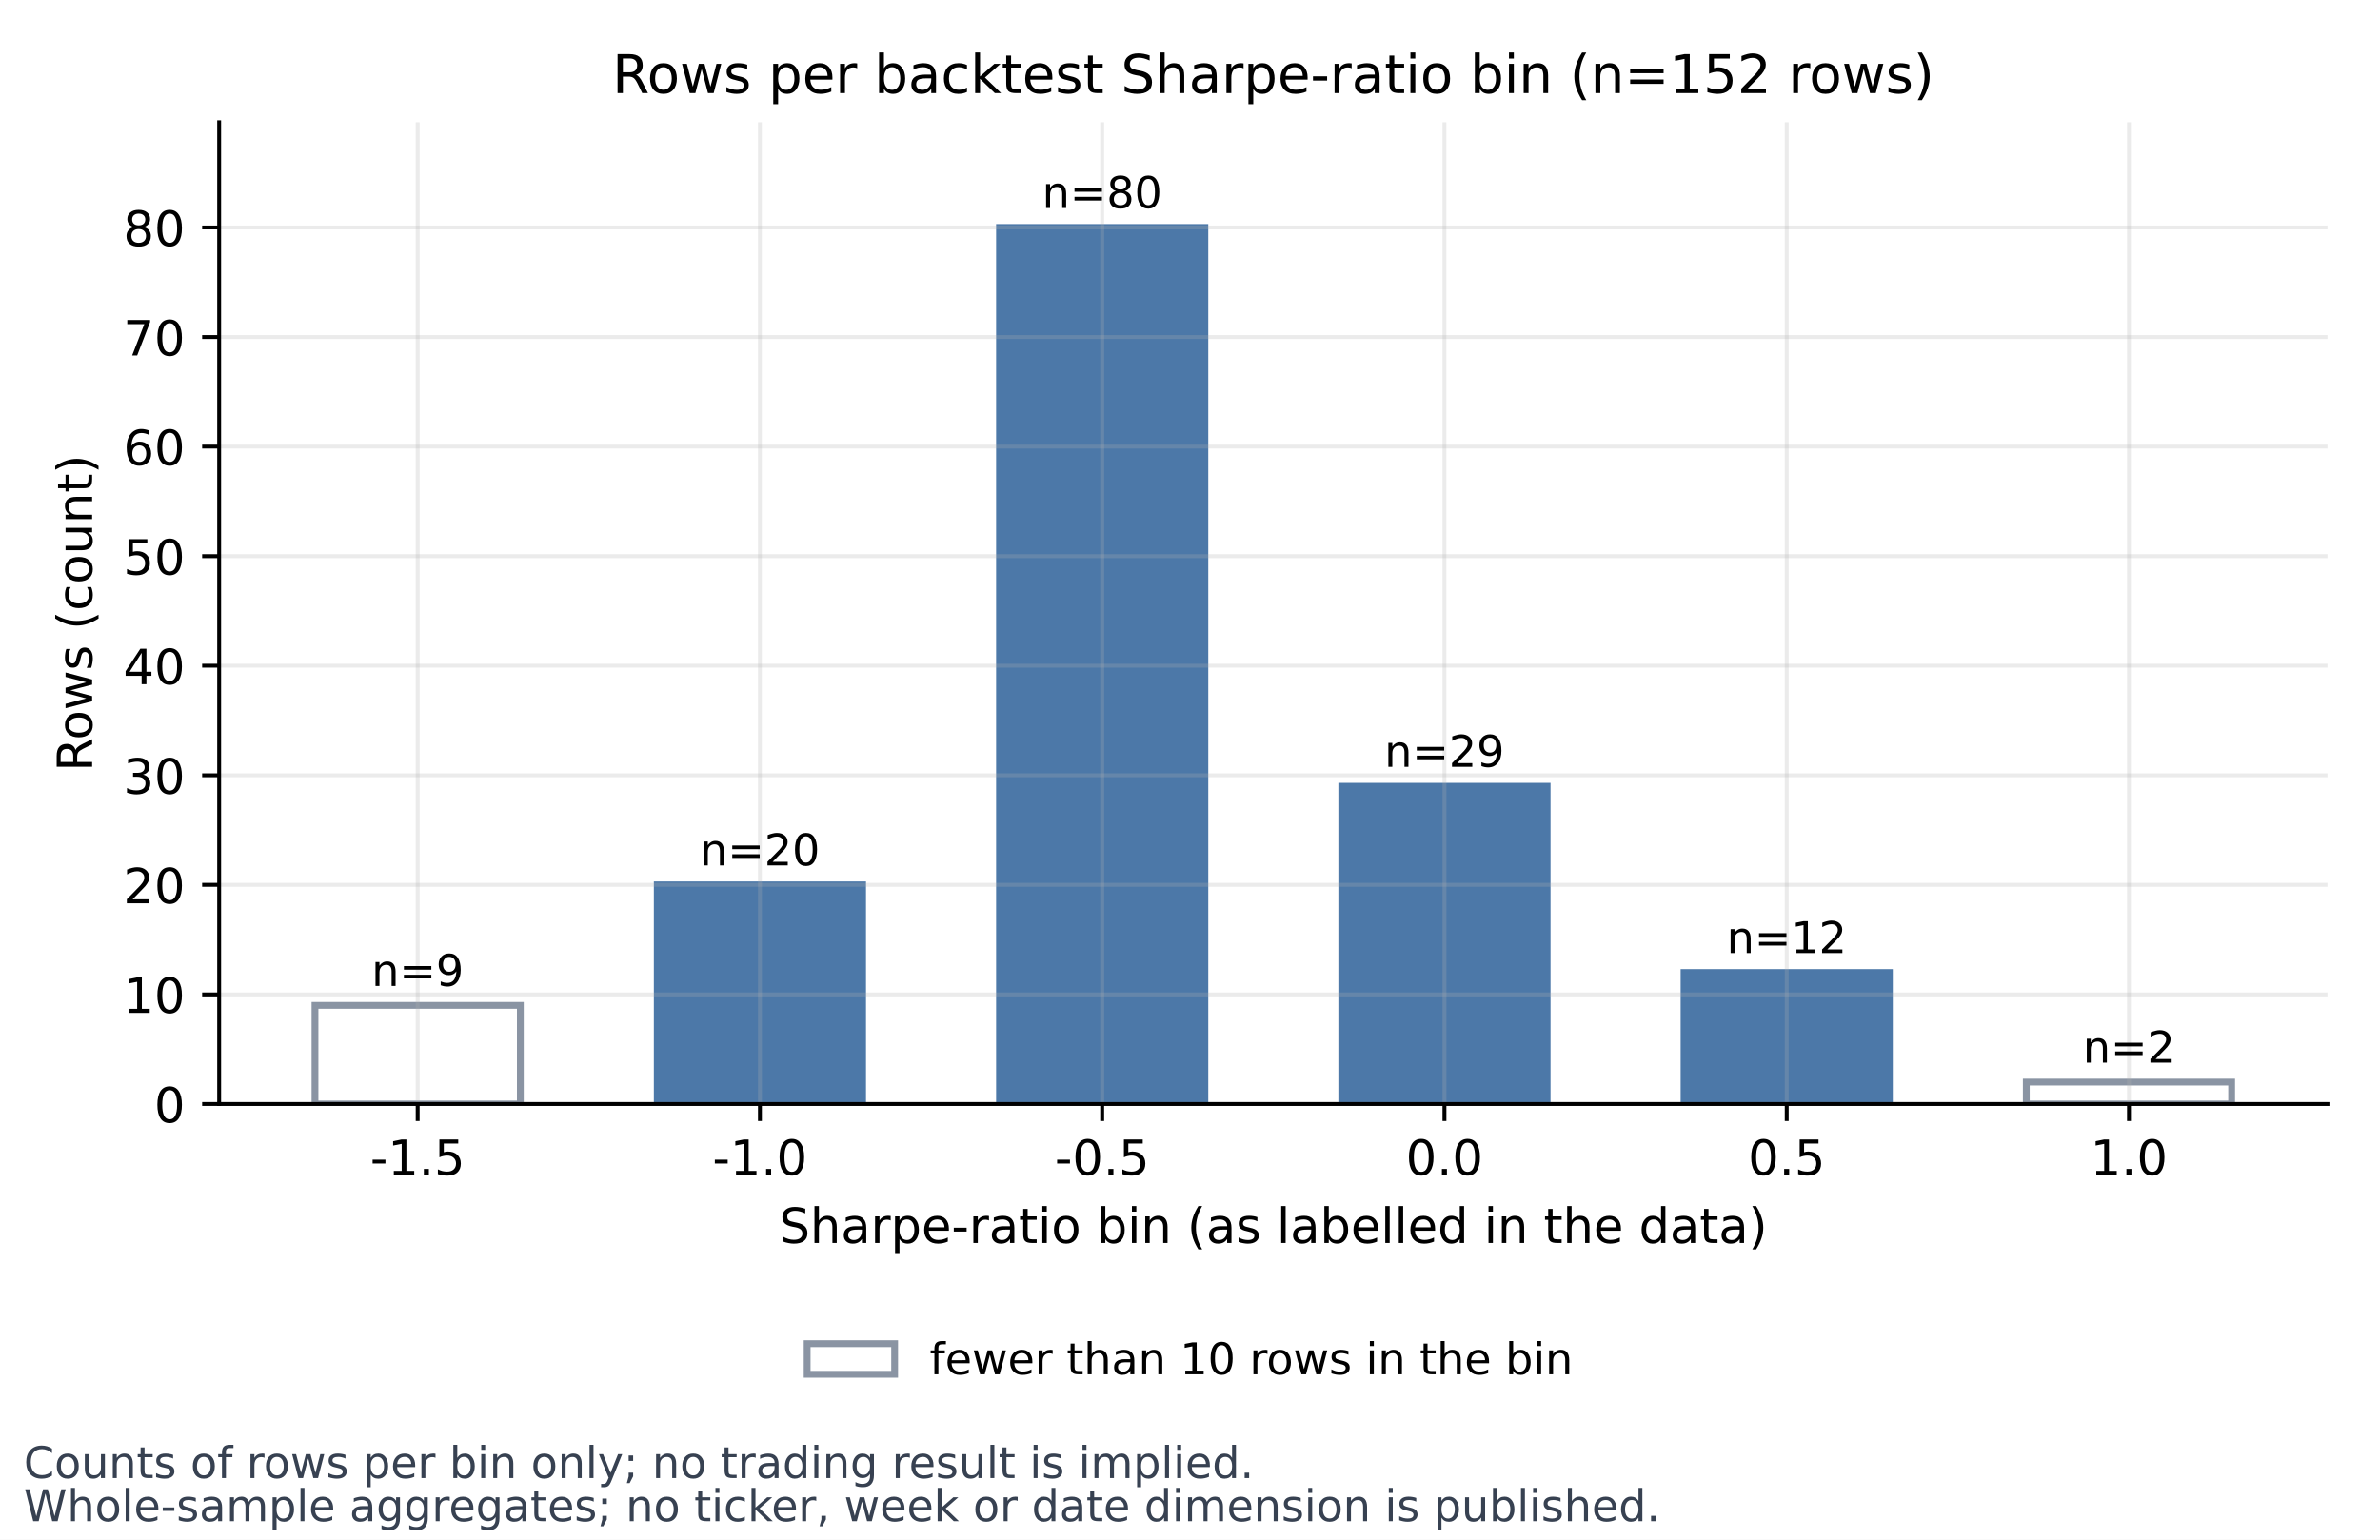
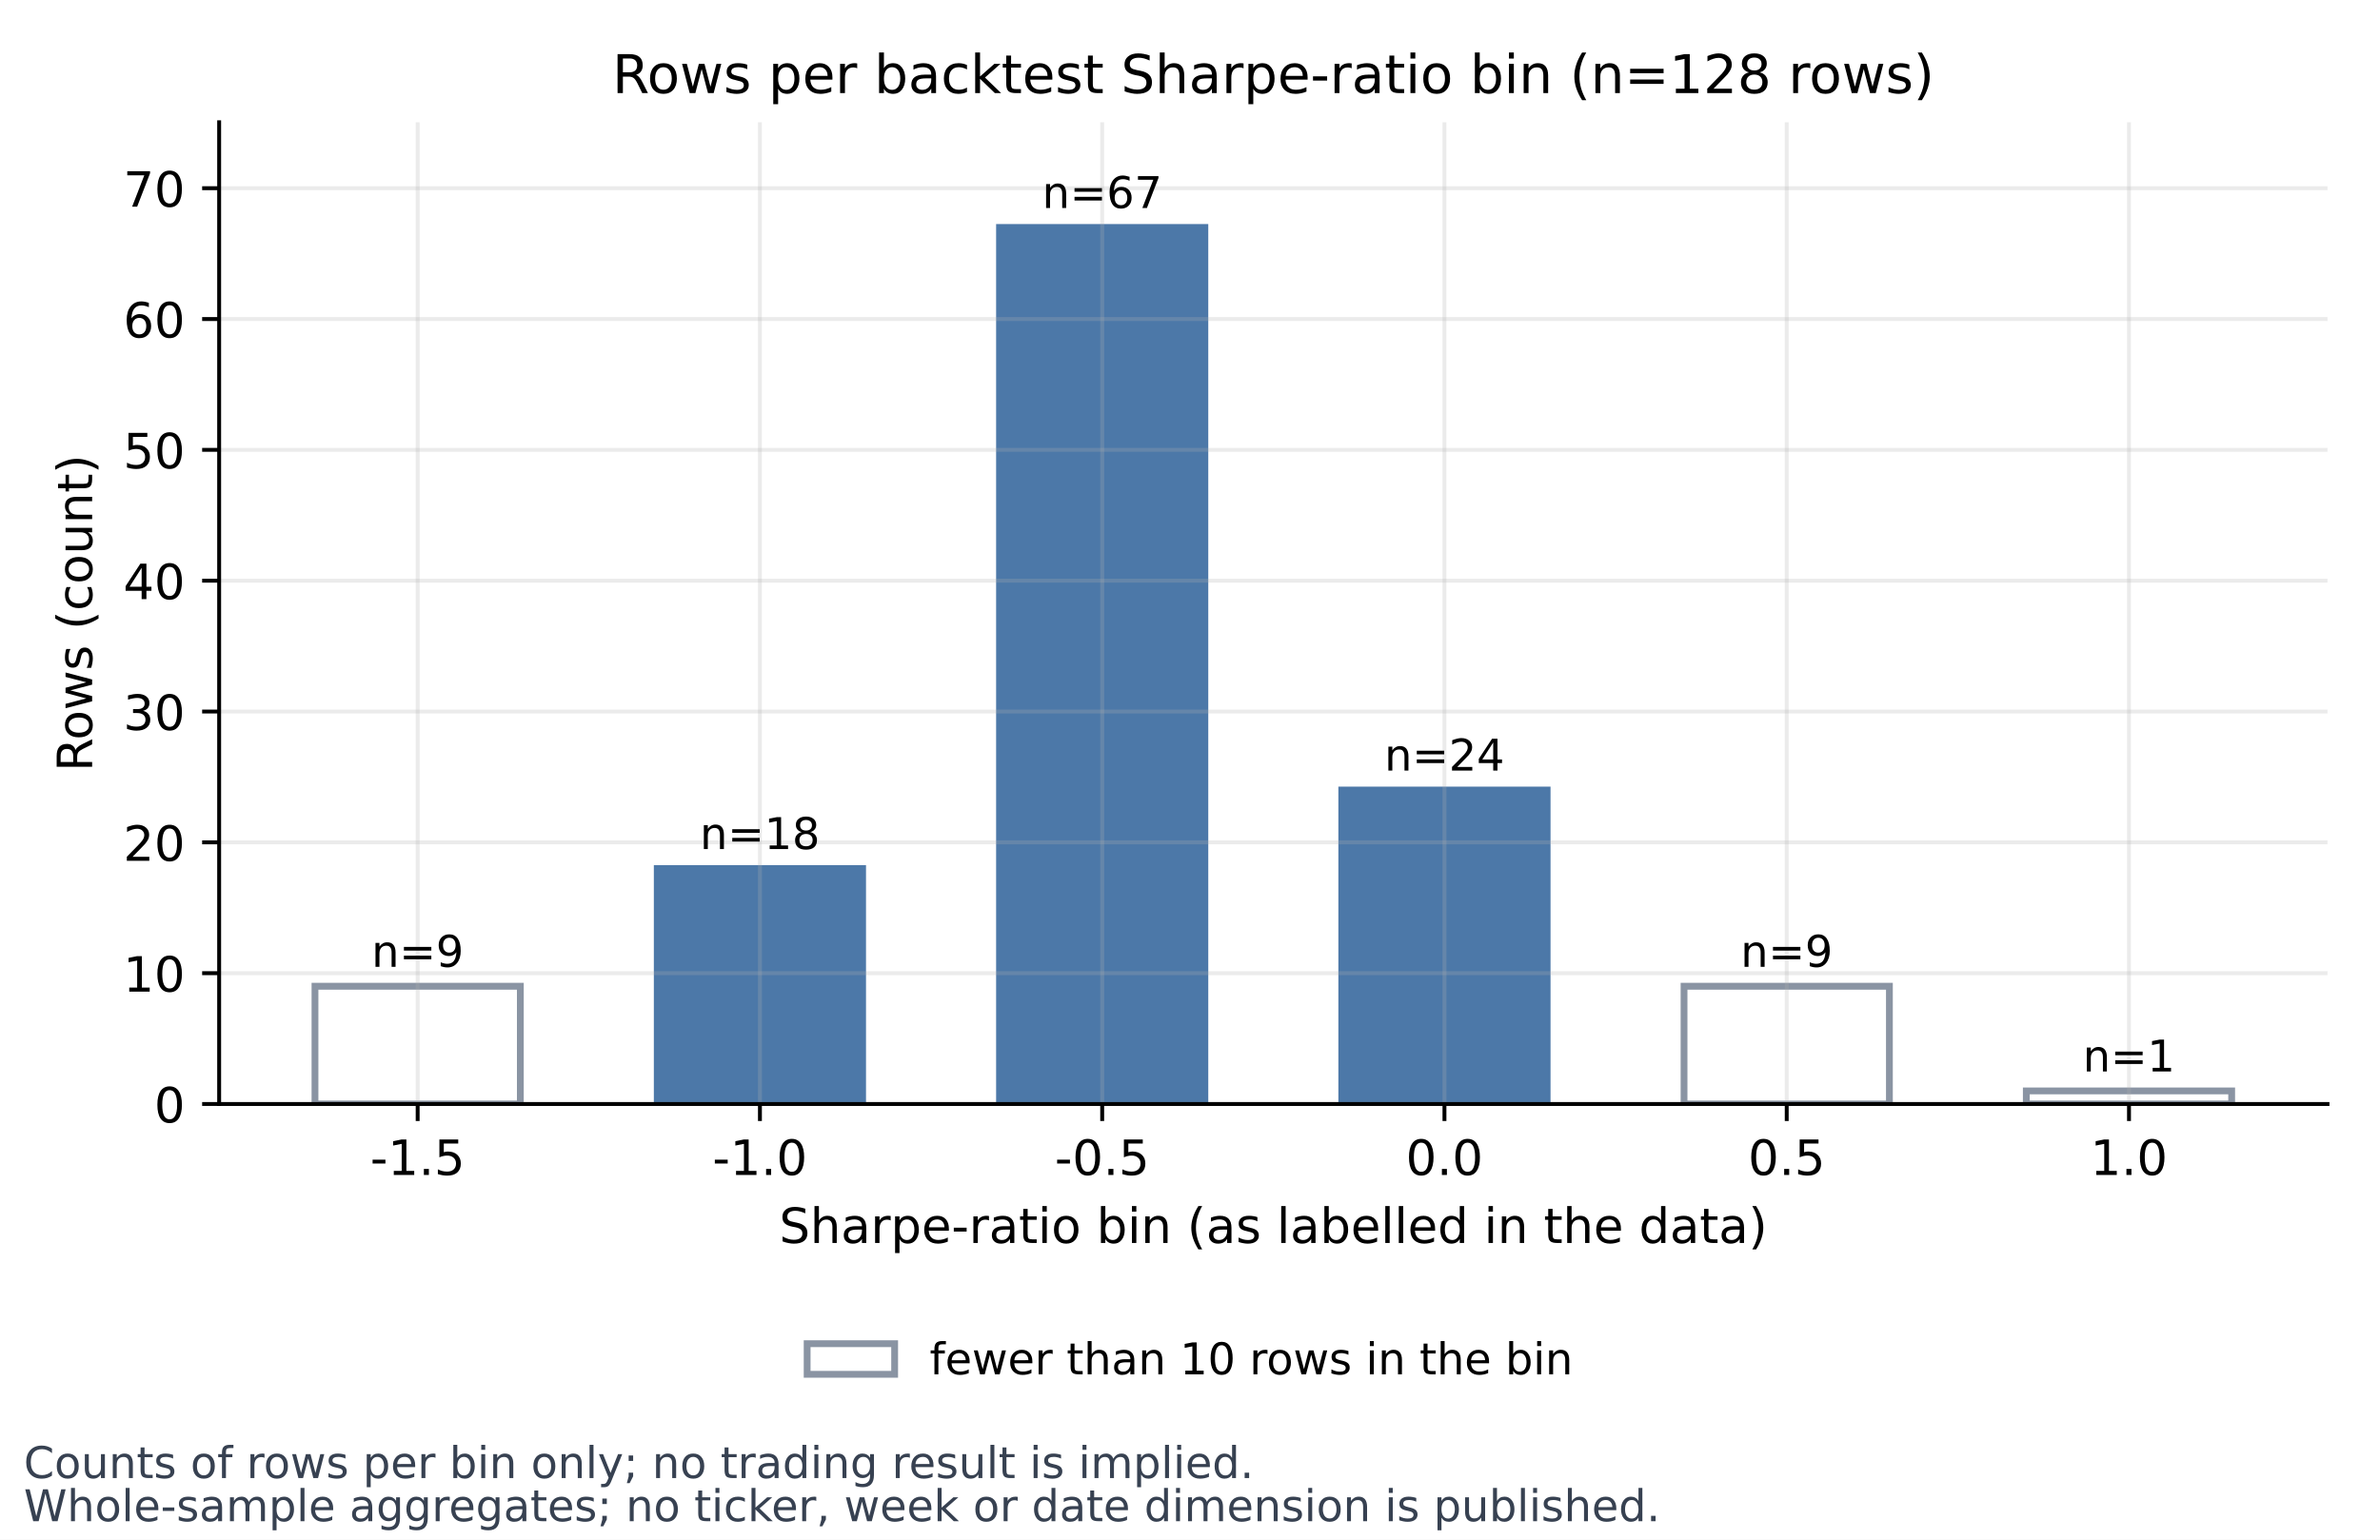
<svg xmlns="http://www.w3.org/2000/svg" xmlns:xlink="http://www.w3.org/1999/xlink" width="489.6pt" height="316.8pt" viewBox="0 0 489.6 316.8" version="1.1">
  <defs>
    <style type="text/css">*{stroke-linejoin: round; stroke-linecap: butt}</style>
  </defs>
  <g id="figure_1">
    <g id="patch_1">
      <path d="M 0 316.8  L 489.6 316.8  L 489.6 0  L 0 0  z " style="fill: #ffffff" />
    </g>
    <g id="axes_1">
      <g id="patch_2">
        <path d="M 45.082 227.158  L 478.8 227.158  L 478.8 25.157  L 45.082 25.157  z " style="fill: #ffffff" />
      </g>
      <g id="patch_3">
-         <path d="M 64.797 227.158  L 107.042 227.158  L 107.042 206.867  L 64.797 206.867  L 64.797 227.158  z " clip-path="url(#pf73eed0d8d)" style="fill: none; stroke: #8a94a3; stroke-width: 1.4; stroke-linejoin: miter" />
+         <path d="M 64.797 227.158  L 107.042 227.158  L 107.042 202.931  L 64.797 202.931  L 64.797 227.158  z " clip-path="url(#pf73eed0d8d)" style="fill: none; stroke: #8a94a3; stroke-width: 1.4; stroke-linejoin: miter" />
      </g>
      <g id="patch_4">
-         <path d="M 135.205 227.158  L 177.451 227.158  L 177.451 182.068  L 135.205 182.068  z " clip-path="url(#pf73eed0d8d)" style="fill: #4c78a8; stroke: #4c78a8; stroke-width: 1.4; stroke-linejoin: miter" />
+         <path d="M 135.205 227.158  L 177.451 227.158  L 177.451 178.703  L 135.205 178.703  z " clip-path="url(#pf73eed0d8d)" style="fill: #4c78a8; stroke: #4c78a8; stroke-width: 1.4; stroke-linejoin: miter" />
      </g>
      <g id="patch_5">
        <path d="M 205.614 227.158  L 247.859 227.158  L 247.859 46.8  L 205.614 46.8  z " clip-path="url(#pf73eed0d8d)" style="fill: #4c78a8; stroke: #4c78a8; stroke-width: 1.4; stroke-linejoin: miter" />
      </g>
      <g id="patch_6">
-         <path d="M 276.023 227.158  L 318.268 227.158  L 318.268 161.778  L 276.023 161.778  z " clip-path="url(#pf73eed0d8d)" style="fill: #4c78a8; stroke: #4c78a8; stroke-width: 1.4; stroke-linejoin: miter" />
+         <path d="M 276.023 227.158  L 318.268 227.158  L 318.268 162.552  L 276.023 162.552  z " clip-path="url(#pf73eed0d8d)" style="fill: #4c78a8; stroke: #4c78a8; stroke-width: 1.4; stroke-linejoin: miter" />
      </g>
      <g id="patch_7">
-         <path d="M 346.432 227.158  L 388.677 227.158  L 388.677 200.104  L 346.432 200.104  z " clip-path="url(#pf73eed0d8d)" style="fill: #4c78a8; stroke: #4c78a8; stroke-width: 1.4; stroke-linejoin: miter" />
+         <path d="M 346.432 227.158  L 388.677 227.158  L 388.677 202.931  L 346.432 202.931  L 346.432 227.158  z " clip-path="url(#pf73eed0d8d)" style="fill: none; stroke: #8a94a3; stroke-width: 1.4; stroke-linejoin: miter" />
      </g>
      <g id="patch_8">
-         <path d="M 416.84 227.158  L 459.086 227.158  L 459.086 222.649  L 416.84 222.649  L 416.84 227.158  z " clip-path="url(#pf73eed0d8d)" style="fill: none; stroke: #8a94a3; stroke-width: 1.4; stroke-linejoin: miter" />
+         <path d="M 416.84 227.158  L 459.086 227.158  L 459.086 224.466  L 416.84 224.466  L 416.84 227.158  z " clip-path="url(#pf73eed0d8d)" style="fill: none; stroke: #8a94a3; stroke-width: 1.4; stroke-linejoin: miter" />
      </g>
      <g id="matplotlib.axis_1">
        <g id="xtick_1">
          <g id="line2d_1">
            <path d="M 85.919 227.158  L 85.919 25.157  " clip-path="url(#pf73eed0d8d)" style="fill: none; stroke: #b0b0b0; stroke-opacity: 0.25; stroke-width: 0.8; stroke-linecap: square" />
          </g>
          <g id="line2d_2">
            <defs>
              <path id="m97c4887a71" d="M 0 0  L 0 3.5  " style="stroke: #000000; stroke-width: 0.8" />
            </defs>
            <g>
              <use xlink:href="#m97c4887a71" x="85.919" y="227.158" style="stroke: #000000; stroke-width: 0.8" />
            </g>
          </g>
          <g id="text_1">
            <text style="font-size: 10px; font-family: 'DejaVu Sans'; text-anchor: middle" x="85.919" y="241.755" transform="rotate(-0 85.9194 241.7553)">-1.5</text>
          </g>
        </g>
        <g id="xtick_2">
          <g id="line2d_3">
            <path d="M 156.328 227.158  L 156.328 25.157  " clip-path="url(#pf73eed0d8d)" style="fill: none; stroke: #b0b0b0; stroke-opacity: 0.25; stroke-width: 0.8; stroke-linecap: square" />
          </g>
          <g id="line2d_4">
            <g>
              <use xlink:href="#m97c4887a71" x="156.328" y="227.158" style="stroke: #000000; stroke-width: 0.8" />
            </g>
          </g>
          <g id="text_2">
            <text style="font-size: 10px; font-family: 'DejaVu Sans'; text-anchor: middle" x="156.328" y="241.755" transform="rotate(-0 156.3281 241.7553)">-1.0</text>
          </g>
        </g>
        <g id="xtick_3">
          <g id="line2d_5">
            <path d="M 226.737 227.158  L 226.737 25.157  " clip-path="url(#pf73eed0d8d)" style="fill: none; stroke: #b0b0b0; stroke-opacity: 0.25; stroke-width: 0.8; stroke-linecap: square" />
          </g>
          <g id="line2d_6">
            <g>
              <use xlink:href="#m97c4887a71" x="226.737" y="227.158" style="stroke: #000000; stroke-width: 0.8" />
            </g>
          </g>
          <g id="text_3">
            <text style="font-size: 10px; font-family: 'DejaVu Sans'; text-anchor: middle" x="226.737" y="241.755" transform="rotate(-0 226.7368 241.7553)">-0.5</text>
          </g>
        </g>
        <g id="xtick_4">
          <g id="line2d_7">
            <path d="M 297.146 227.158  L 297.146 25.157  " clip-path="url(#pf73eed0d8d)" style="fill: none; stroke: #b0b0b0; stroke-opacity: 0.25; stroke-width: 0.8; stroke-linecap: square" />
          </g>
          <g id="line2d_8">
            <g>
              <use xlink:href="#m97c4887a71" x="297.146" y="227.158" style="stroke: #000000; stroke-width: 0.8" />
            </g>
          </g>
          <g id="text_4">
            <text style="font-size: 10px; font-family: 'DejaVu Sans'; text-anchor: middle" x="297.146" y="241.755" transform="rotate(-0 297.1455 241.7553)">0.0</text>
          </g>
        </g>
        <g id="xtick_5">
          <g id="line2d_9">
            <path d="M 367.554 227.158  L 367.554 25.157  " clip-path="url(#pf73eed0d8d)" style="fill: none; stroke: #b0b0b0; stroke-opacity: 0.25; stroke-width: 0.8; stroke-linecap: square" />
          </g>
          <g id="line2d_10">
            <g>
              <use xlink:href="#m97c4887a71" x="367.554" y="227.158" style="stroke: #000000; stroke-width: 0.8" />
            </g>
          </g>
          <g id="text_5">
            <text style="font-size: 10px; font-family: 'DejaVu Sans'; text-anchor: middle" x="367.554" y="241.755" transform="rotate(-0 367.5542 241.7553)">0.5</text>
          </g>
        </g>
        <g id="xtick_6">
          <g id="line2d_11">
            <path d="M 437.963 227.158  L 437.963 25.157  " clip-path="url(#pf73eed0d8d)" style="fill: none; stroke: #b0b0b0; stroke-opacity: 0.25; stroke-width: 0.8; stroke-linecap: square" />
          </g>
          <g id="line2d_12">
            <g>
              <use xlink:href="#m97c4887a71" x="437.963" y="227.158" style="stroke: #000000; stroke-width: 0.8" />
            </g>
          </g>
          <g id="text_6">
            <text style="font-size: 10px; font-family: 'DejaVu Sans'; text-anchor: middle" x="437.963" y="241.755" transform="rotate(-0 437.9629 241.7553)">1.0</text>
          </g>
        </g>
        <g id="text_7">
          <text style="font-size: 10px; font-family: 'DejaVu Sans'; text-anchor: middle" x="261.941" y="255.756" transform="rotate(-0 261.9412 255.7561)">Sharpe-ratio bin (as labelled in the data)</text>
        </g>
      </g>
      <g id="matplotlib.axis_2">
        <g id="ytick_1">
          <g id="line2d_13">
            <path d="M 45.082 227.158  L 478.8 227.158  " clip-path="url(#pf73eed0d8d)" style="fill: none; stroke: #b0b0b0; stroke-opacity: 0.25; stroke-width: 0.8; stroke-linecap: square" />
          </g>
          <g id="line2d_14">
            <defs>
              <path id="mf7aaac9f2c" d="M 0 0  L -3.5 0  " style="stroke: #000000; stroke-width: 0.8" />
            </defs>
            <g>
              <use xlink:href="#mf7aaac9f2c" x="45.082" y="227.158" style="stroke: #000000; stroke-width: 0.8" />
            </g>
          </g>
          <g id="text_8">
            <text style="font-size: 10px; font-family: 'DejaVu Sans'; text-anchor: end" x="38.082" y="230.956" transform="rotate(-0 38.08234 230.9565)">0</text>
          </g>
        </g>
        <g id="ytick_2">
          <g id="line2d_15">
-             <path d="M 45.082 204.613  L 478.8 204.613  " clip-path="url(#pf73eed0d8d)" style="fill: none; stroke: #b0b0b0; stroke-opacity: 0.25; stroke-width: 0.8; stroke-linecap: square" />
+             <path d="M 45.082 200.239  L 478.8 200.239  " clip-path="url(#pf73eed0d8d)" style="fill: none; stroke: #b0b0b0; stroke-opacity: 0.25; stroke-width: 0.8; stroke-linecap: square" />
          </g>
          <g id="line2d_16">
            <g>
-               <use xlink:href="#mf7aaac9f2c" x="45.082" y="204.613" style="stroke: #000000; stroke-width: 0.8" />
+               <use xlink:href="#mf7aaac9f2c" x="45.082" y="200.239" style="stroke: #000000; stroke-width: 0.8" />
            </g>
          </g>
          <g id="text_9">
-             <text style="font-size: 10px; font-family: 'DejaVu Sans'; text-anchor: end" x="38.082" y="208.412" transform="rotate(-0 38.08234 208.4118)">10</text>
+             <text style="font-size: 10px; font-family: 'DejaVu Sans'; text-anchor: end" x="38.082" y="204.037" transform="rotate(-0 38.08234 204.0375)">10</text>
          </g>
        </g>
        <g id="ytick_3">
          <g id="line2d_17">
-             <path d="M 45.082 182.068  L 478.8 182.068  " clip-path="url(#pf73eed0d8d)" style="fill: none; stroke: #b0b0b0; stroke-opacity: 0.25; stroke-width: 0.8; stroke-linecap: square" />
+             <path d="M 45.082 173.32  L 478.8 173.32  " clip-path="url(#pf73eed0d8d)" style="fill: none; stroke: #b0b0b0; stroke-opacity: 0.25; stroke-width: 0.8; stroke-linecap: square" />
          </g>
          <g id="line2d_18">
            <g>
-               <use xlink:href="#mf7aaac9f2c" x="45.082" y="182.068" style="stroke: #000000; stroke-width: 0.8" />
+               <use xlink:href="#mf7aaac9f2c" x="45.082" y="173.32" style="stroke: #000000; stroke-width: 0.8" />
            </g>
          </g>
          <g id="text_10">
-             <text style="font-size: 10px; font-family: 'DejaVu Sans'; text-anchor: end" x="38.082" y="185.867" transform="rotate(-0 38.08234 185.8671)">20</text>
+             <text style="font-size: 10px; font-family: 'DejaVu Sans'; text-anchor: end" x="38.082" y="177.118" transform="rotate(-0 38.08234 177.1185)">20</text>
          </g>
        </g>
        <g id="ytick_4">
          <g id="line2d_19">
-             <path d="M 45.082 159.524  L 478.8 159.524  " clip-path="url(#pf73eed0d8d)" style="fill: none; stroke: #b0b0b0; stroke-opacity: 0.25; stroke-width: 0.8; stroke-linecap: square" />
+             <path d="M 45.082 146.401  L 478.8 146.401  " clip-path="url(#pf73eed0d8d)" style="fill: none; stroke: #b0b0b0; stroke-opacity: 0.25; stroke-width: 0.8; stroke-linecap: square" />
          </g>
          <g id="line2d_20">
            <g>
-               <use xlink:href="#mf7aaac9f2c" x="45.082" y="159.524" style="stroke: #000000; stroke-width: 0.8" />
+               <use xlink:href="#mf7aaac9f2c" x="45.082" y="146.401" style="stroke: #000000; stroke-width: 0.8" />
            </g>
          </g>
          <g id="text_11">
-             <text style="font-size: 10px; font-family: 'DejaVu Sans'; text-anchor: end" x="38.082" y="163.322" transform="rotate(-0 38.08234 163.3225)">30</text>
+             <text style="font-size: 10px; font-family: 'DejaVu Sans'; text-anchor: end" x="38.082" y="150.199" transform="rotate(-0 38.08234 150.1995)">30</text>
          </g>
        </g>
        <g id="ytick_5">
          <g id="line2d_21">
-             <path d="M 45.082 136.979  L 478.8 136.979  " clip-path="url(#pf73eed0d8d)" style="fill: none; stroke: #b0b0b0; stroke-opacity: 0.25; stroke-width: 0.8; stroke-linecap: square" />
+             <path d="M 45.082 119.482  L 478.8 119.482  " clip-path="url(#pf73eed0d8d)" style="fill: none; stroke: #b0b0b0; stroke-opacity: 0.25; stroke-width: 0.8; stroke-linecap: square" />
          </g>
          <g id="line2d_22">
            <g>
-               <use xlink:href="#mf7aaac9f2c" x="45.082" y="136.979" style="stroke: #000000; stroke-width: 0.8" />
+               <use xlink:href="#mf7aaac9f2c" x="45.082" y="119.482" style="stroke: #000000; stroke-width: 0.8" />
            </g>
          </g>
          <g id="text_12">
-             <text style="font-size: 10px; font-family: 'DejaVu Sans'; text-anchor: end" x="38.082" y="140.778" transform="rotate(-0 38.08234 140.7778)">40</text>
+             <text style="font-size: 10px; font-family: 'DejaVu Sans'; text-anchor: end" x="38.082" y="123.28" transform="rotate(-0 38.08234 123.2805)">40</text>
          </g>
        </g>
        <g id="ytick_6">
          <g id="line2d_23">
-             <path d="M 45.082 114.434  L 478.8 114.434  " clip-path="url(#pf73eed0d8d)" style="fill: none; stroke: #b0b0b0; stroke-opacity: 0.25; stroke-width: 0.8; stroke-linecap: square" />
+             <path d="M 45.082 92.563  L 478.8 92.563  " clip-path="url(#pf73eed0d8d)" style="fill: none; stroke: #b0b0b0; stroke-opacity: 0.25; stroke-width: 0.8; stroke-linecap: square" />
          </g>
          <g id="line2d_24">
            <g>
-               <use xlink:href="#mf7aaac9f2c" x="45.082" y="114.434" style="stroke: #000000; stroke-width: 0.8" />
+               <use xlink:href="#mf7aaac9f2c" x="45.082" y="92.563" style="stroke: #000000; stroke-width: 0.8" />
            </g>
          </g>
          <g id="text_13">
-             <text style="font-size: 10px; font-family: 'DejaVu Sans'; text-anchor: end" x="38.082" y="118.233" transform="rotate(-0 38.08234 118.2331)">50</text>
+             <text style="font-size: 10px; font-family: 'DejaVu Sans'; text-anchor: end" x="38.082" y="96.361" transform="rotate(-0 38.08234 96.36145)">50</text>
          </g>
        </g>
        <g id="ytick_7">
          <g id="line2d_25">
-             <path d="M 45.082 91.89  L 478.8 91.89  " clip-path="url(#pf73eed0d8d)" style="fill: none; stroke: #b0b0b0; stroke-opacity: 0.25; stroke-width: 0.8; stroke-linecap: square" />
+             <path d="M 45.082 65.644  L 478.8 65.644  " clip-path="url(#pf73eed0d8d)" style="fill: none; stroke: #b0b0b0; stroke-opacity: 0.25; stroke-width: 0.8; stroke-linecap: square" />
          </g>
          <g id="line2d_26">
            <g>
-               <use xlink:href="#mf7aaac9f2c" x="45.082" y="91.89" style="stroke: #000000; stroke-width: 0.8" />
+               <use xlink:href="#mf7aaac9f2c" x="45.082" y="65.644" style="stroke: #000000; stroke-width: 0.8" />
            </g>
          </g>
          <g id="text_14">
-             <text style="font-size: 10px; font-family: 'DejaVu Sans'; text-anchor: end" x="38.082" y="95.688" transform="rotate(-0 38.08234 95.68847)">60</text>
+             <text style="font-size: 10px; font-family: 'DejaVu Sans'; text-anchor: end" x="38.082" y="69.442" transform="rotate(-0 38.08234 69.44244)">60</text>
          </g>
        </g>
        <g id="ytick_8">
          <g id="line2d_27">
-             <path d="M 45.082 69.345  L 478.8 69.345  " clip-path="url(#pf73eed0d8d)" style="fill: none; stroke: #b0b0b0; stroke-opacity: 0.25; stroke-width: 0.8; stroke-linecap: square" />
+             <path d="M 45.082 38.725  L 478.8 38.725  " clip-path="url(#pf73eed0d8d)" style="fill: none; stroke: #b0b0b0; stroke-opacity: 0.25; stroke-width: 0.8; stroke-linecap: square" />
          </g>
          <g id="line2d_28">
            <g>
-               <use xlink:href="#mf7aaac9f2c" x="45.082" y="69.345" style="stroke: #000000; stroke-width: 0.8" />
+               <use xlink:href="#mf7aaac9f2c" x="45.082" y="38.725" style="stroke: #000000; stroke-width: 0.8" />
            </g>
          </g>
          <g id="text_15">
-             <text style="font-size: 10px; font-family: 'DejaVu Sans'; text-anchor: end" x="38.082" y="73.144" transform="rotate(-0 38.08234 73.1438)">70</text>
-           </g>
-         </g>
-         <g id="ytick_9">
-           <g id="line2d_29">
-             <path d="M 45.082 46.8  L 478.8 46.8  " clip-path="url(#pf73eed0d8d)" style="fill: none; stroke: #b0b0b0; stroke-opacity: 0.25; stroke-width: 0.8; stroke-linecap: square" />
-           </g>
-           <g id="line2d_30">
-             <g>
-               <use xlink:href="#mf7aaac9f2c" x="45.082" y="46.8" style="stroke: #000000; stroke-width: 0.8" />
-             </g>
-           </g>
-           <g id="text_16">
-             <text style="font-size: 10px; font-family: 'DejaVu Sans'; text-anchor: end" x="38.082" y="50.599" transform="rotate(-0 38.08234 50.59913)">80</text>
-           </g>
-         </g>
-         <g id="text_17">
+             <text style="font-size: 10px; font-family: 'DejaVu Sans'; text-anchor: end" x="38.082" y="42.523" transform="rotate(-0 38.08234 42.52343)">70</text>
+           </g>
+         </g>
+         <g id="text_16">
          <text style="font-size: 10px; font-family: 'DejaVu Sans'; text-anchor: middle" x="18.955" y="126.158" transform="rotate(-90 18.955 126.1575)">Rows (count)</text>
        </g>
      </g>
      <g id="patch_9">
        <path d="M 45.082 227.158  L 45.082 25.157  " style="fill: none; stroke: #000000; stroke-width: 0.8; stroke-linejoin: miter; stroke-linecap: square" />
      </g>
      <g id="patch_10">
        <path d="M 45.082 227.158  L 478.8 227.158  " style="fill: none; stroke: #000000; stroke-width: 0.8; stroke-linejoin: miter; stroke-linecap: square" />
      </g>
+       <g id="text_17">
+         <text style="font-size: 9px; font-family: 'DejaVu Sans'; text-anchor: middle" x="85.919" y="198.931" transform="rotate(-0 85.9194 198.9305)">n=9</text>
+       </g>
      <g id="text_18">
-         <text style="font-size: 9px; font-family: 'DejaVu Sans'; text-anchor: middle" x="85.919" y="202.867" transform="rotate(-0 85.9194 202.8675)">n=9</text>
+         <text style="font-size: 9px; font-family: 'DejaVu Sans'; text-anchor: middle" x="156.328" y="174.703" transform="rotate(-0 156.3281 174.7034)">n=18</text>
      </g>
      <g id="text_19">
-         <text style="font-size: 9px; font-family: 'DejaVu Sans'; text-anchor: middle" x="156.328" y="178.068" transform="rotate(-0 156.3281 178.0683)">n=20</text>
+         <text style="font-size: 9px; font-family: 'DejaVu Sans'; text-anchor: middle" x="226.737" y="42.8" transform="rotate(-0 226.7368 42.8003)">n=67</text>
      </g>
      <g id="text_20">
-         <text style="font-size: 9px; font-family: 'DejaVu Sans'; text-anchor: middle" x="226.737" y="42.8" transform="rotate(-0 226.7368 42.8003)">n=80</text>
+         <text style="font-size: 9px; font-family: 'DejaVu Sans'; text-anchor: middle" x="297.146" y="158.552" transform="rotate(-0 297.1455 158.552)">n=24</text>
      </g>
      <g id="text_21">
-         <text style="font-size: 9px; font-family: 'DejaVu Sans'; text-anchor: middle" x="297.146" y="157.778" transform="rotate(-0 297.1455 157.7781)">n=29</text>
+         <text style="font-size: 9px; font-family: 'DejaVu Sans'; text-anchor: middle" x="367.554" y="198.931" transform="rotate(-0 367.5542 198.9305)">n=9</text>
      </g>
      <g id="text_22">
-         <text style="font-size: 9px; font-family: 'DejaVu Sans'; text-anchor: middle" x="367.554" y="196.104" transform="rotate(-0 367.5542 196.1041)">n=12</text>
+         <text style="font-size: 9px; font-family: 'DejaVu Sans'; text-anchor: middle" x="437.963" y="220.466" transform="rotate(-0 437.9629 220.4658)">n=1</text>
      </g>
      <g id="text_23">
-         <text style="font-size: 9px; font-family: 'DejaVu Sans'; text-anchor: middle" x="437.963" y="218.649" transform="rotate(-0 437.9629 218.6487)">n=2</text>
-       </g>
-       <g id="text_24">
-         <text style="font-size: 11px; font-family: 'DejaVu Sans'; text-anchor: middle" x="261.941" y="19.157" transform="rotate(-0 261.9412 19.15742)">Rows per backtest Sharpe-ratio bin (n=152 rows)</text>
-       </g>
+         <text style="font-size: 11px; font-family: 'DejaVu Sans'; text-anchor: middle" x="261.941" y="19.157" transform="rotate(-0 261.9412 19.15742)">Rows per backtest Sharpe-ratio bin (n=128 rows)</text>
+       </g>
+     </g>
+     <g id="text_24">
+       <text style="font-size: 9px; font-family: 'DejaVu Sans'; text-anchor: start; fill: #374151" x="4.896" y="312.998" transform="rotate(-0 4.896 312.9984)">Whole-sample aggregates; no ticker, week or date dimension is published.</text>
    </g>
    <g id="text_25">
-       <text style="font-size: 9px; font-family: 'DejaVu Sans'; text-anchor: start; fill: #374151" x="4.896" y="312.998" transform="rotate(-0 4.896 312.9984)">Whole-sample aggregates; no ticker, week or date dimension is published.</text>
-     </g>
-     <g id="text_26">
      <text style="font-size: 9px; font-family: 'DejaVu Sans'; text-anchor: start; fill: #374151" x="4.896" y="304.128" transform="rotate(-0 4.896 304.128)">Counts of rows per bin only; no trading result is implied.</text>
    </g>
    <g id="legend_1">
      <g id="patch_11">
        <path d="M 166.041 282.778  L 184.041 282.778  L 184.041 276.478  L 166.041 276.478  L 166.041 282.778  z " style="fill: none; stroke: #8a94a3; stroke-width: 1.4; stroke-linejoin: miter" />
      </g>
-       <g id="text_27">
+       <g id="text_26">
        <text style="font-size: 9px; font-family: 'DejaVu Sans'; text-anchor: start" x="191.241" y="282.778" transform="rotate(-0 191.2409 282.7779)">fewer than 10 rows in the bin</text>
      </g>
    </g>
  </g>
  <defs>
    <clipPath id="pf73eed0d8d">
      <rect x="45.082" y="25.157" width="433.718" height="202" />
    </clipPath>
  </defs>
</svg>
